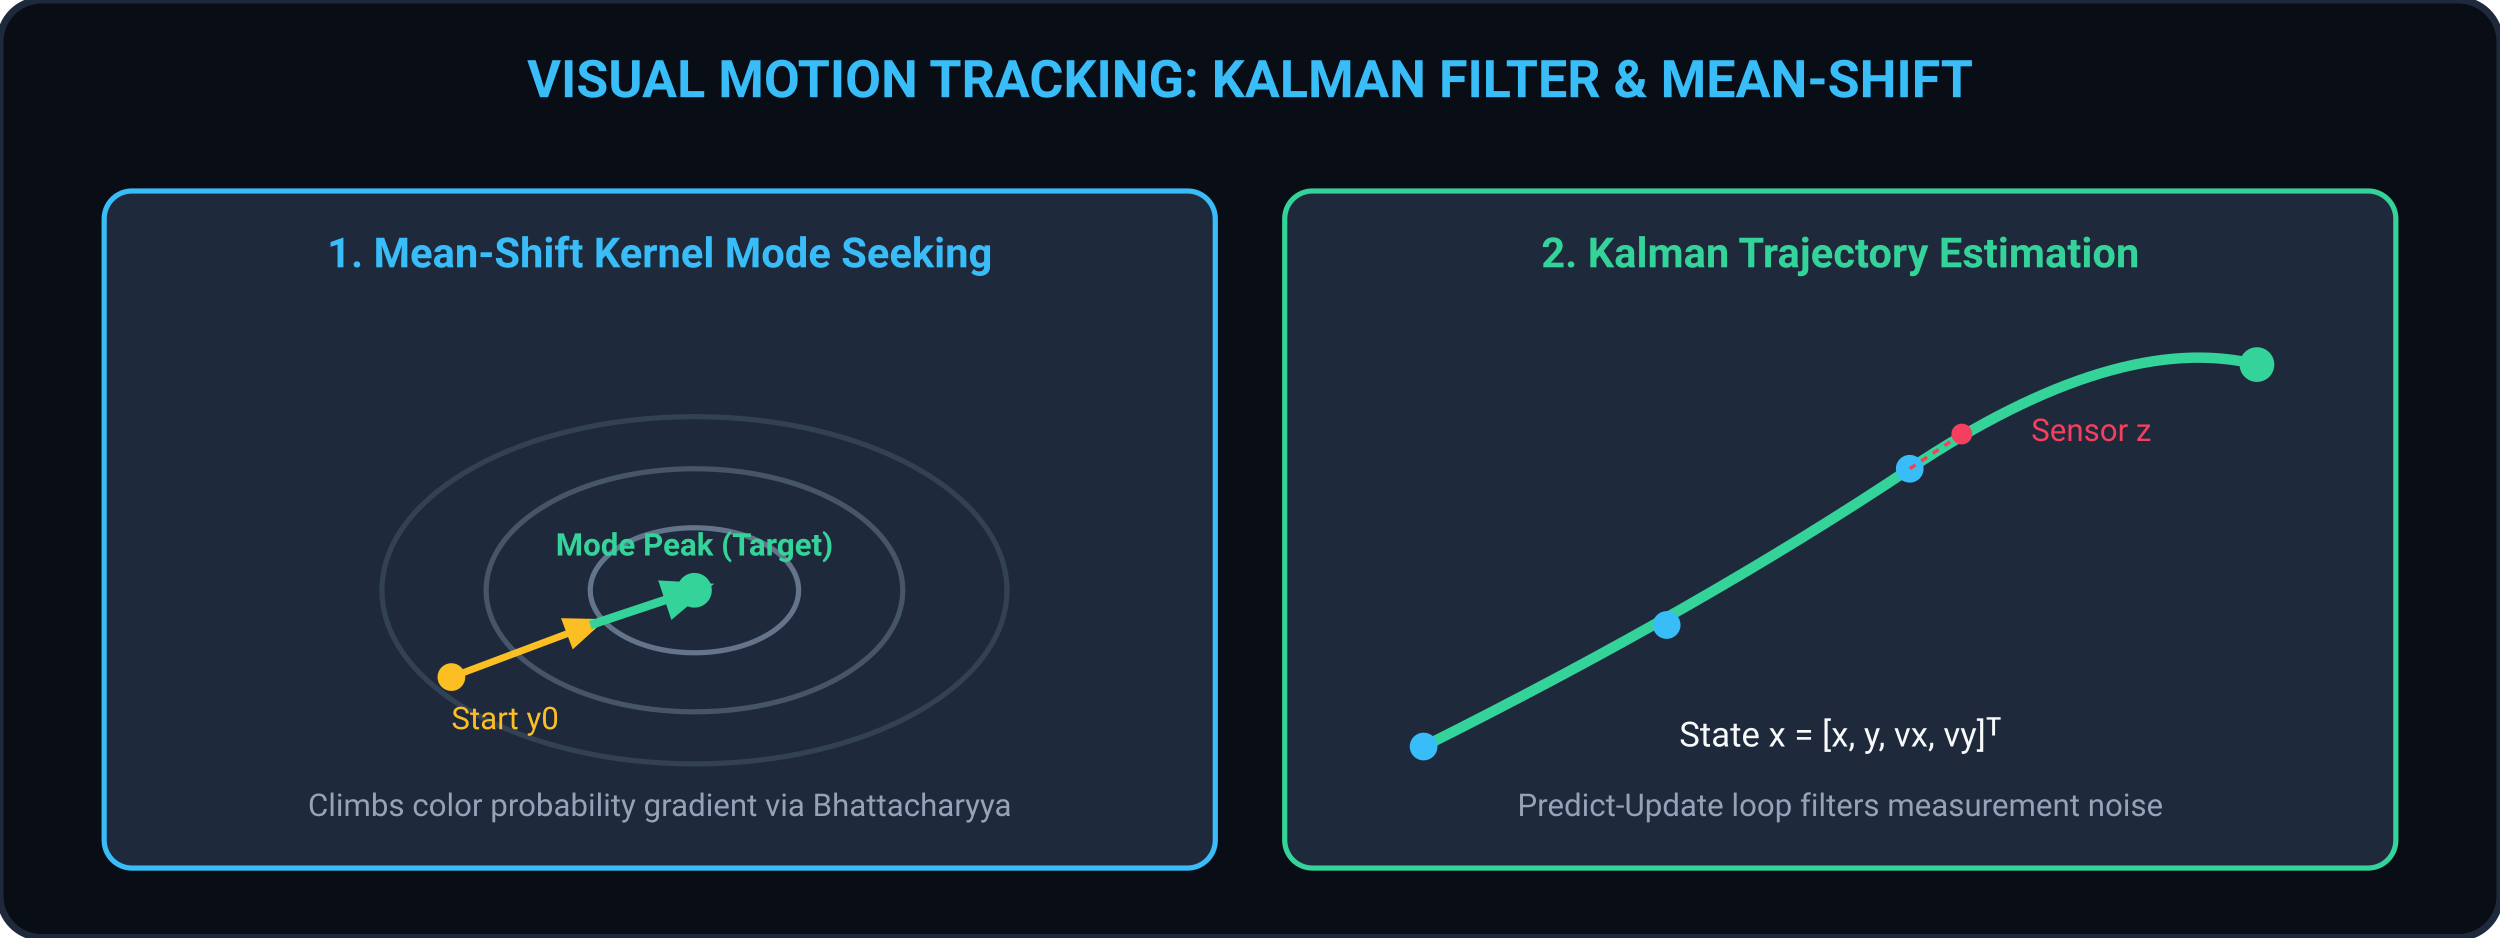
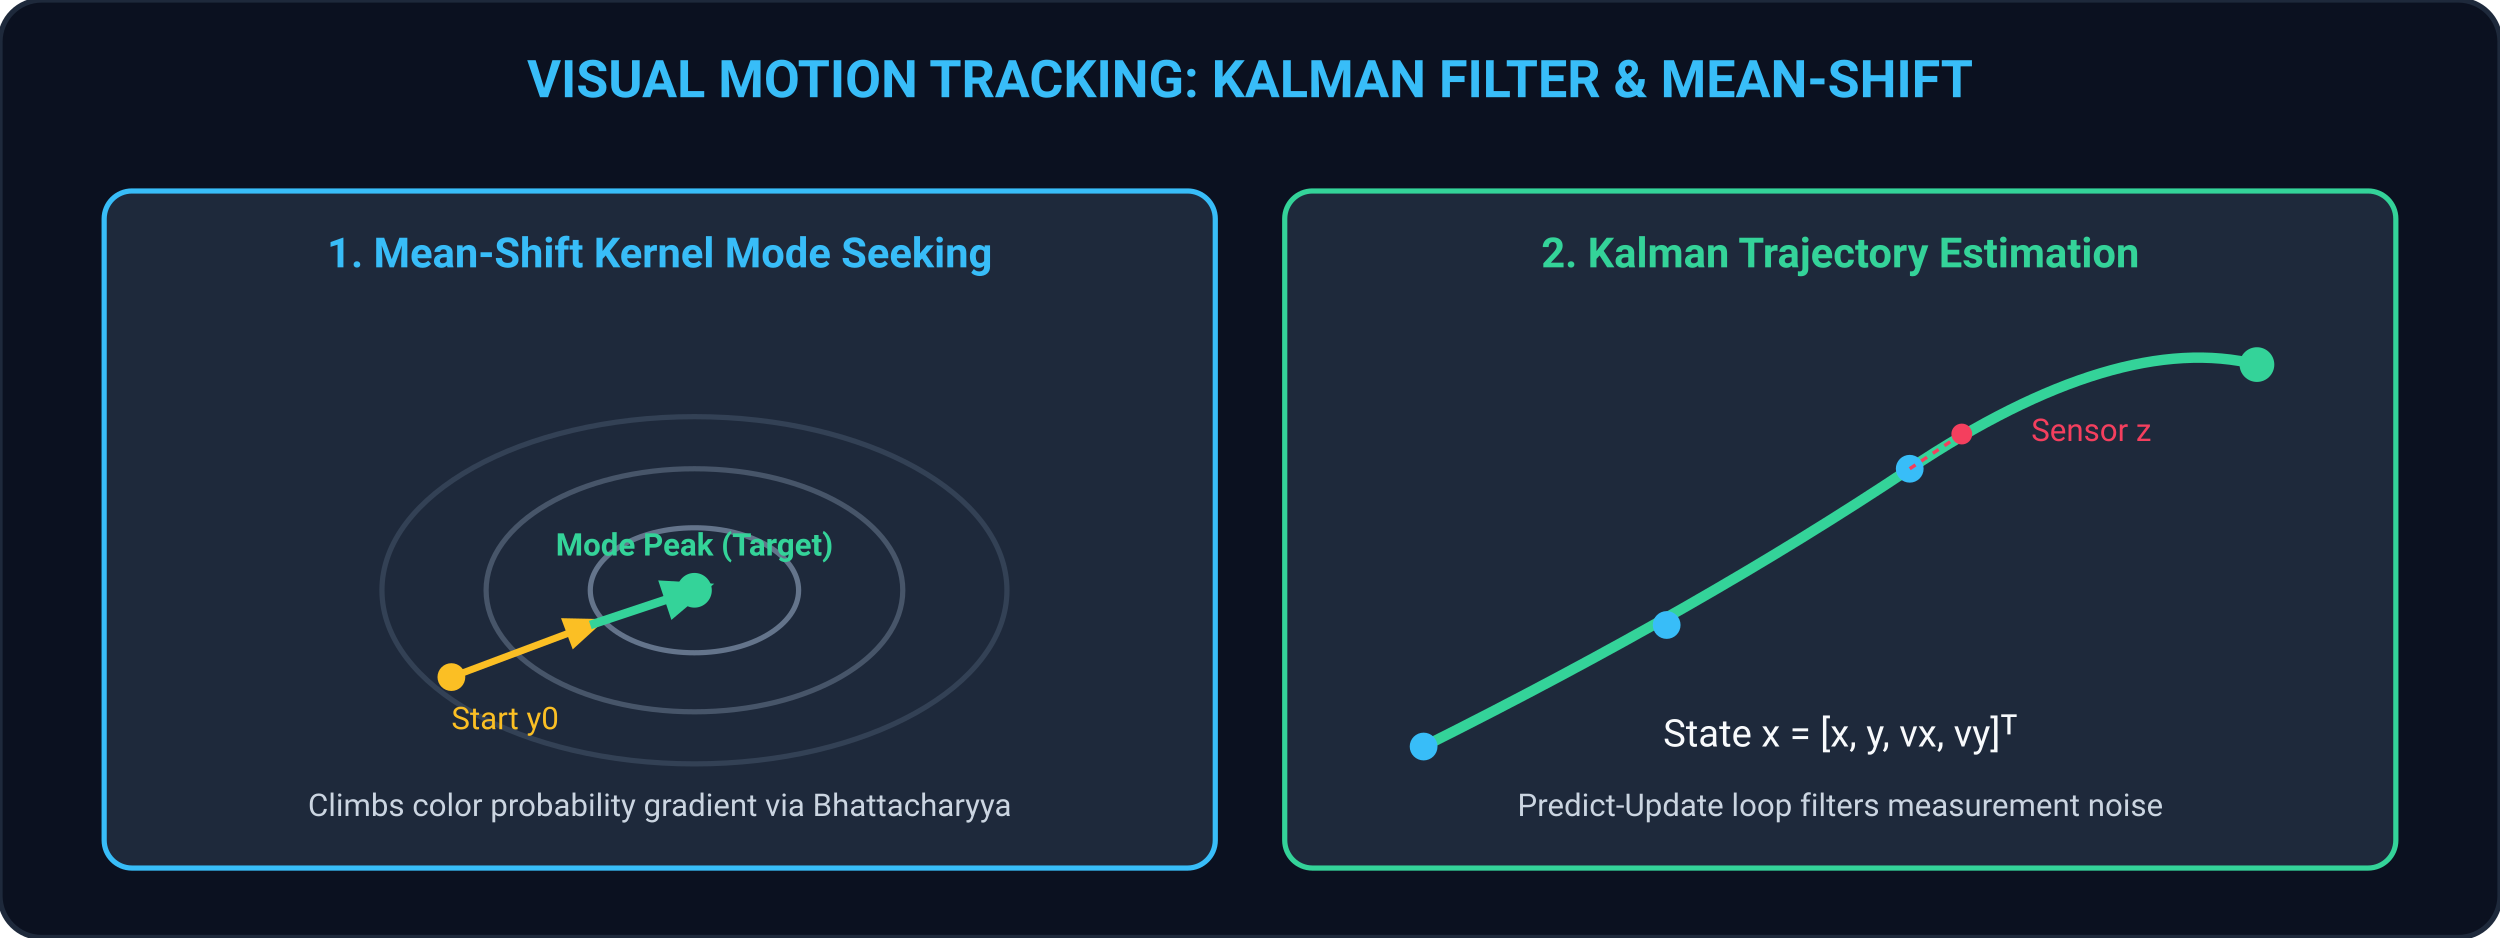
- <svg xmlns="http://www.w3.org/2000/svg" viewBox="0 0 720 270" width="100%" height="270" style="max-width: 720px; height: auto; display: block; margin: 0 auto; font-family: -apple-system, BlinkMacSystemFont, 'Segoe UI', Roboto, Helvetica, Arial, sans-serif;">
+ <svg xmlns="http://www.w3.org/2000/svg" viewBox="0 0 720 270" width="100%" height="auto" class="flowchart-svg" style="max-width: 720px; min-width: 580px; height: auto; display: block; margin: 0 auto; font-family: -apple-system, BlinkMacSystemFont, 'Segoe UI', Roboto, Helvetica, Arial, sans-serif;">
  <defs>
    <linearGradient id="gradCard" x1="0%" y1="0%" x2="100%" y2="100%">
      <stop offset="0%" stop-color="#1e293b" />
      <stop offset="100%" stop-color="#0f172a" />
    </linearGradient>
    <linearGradient id="gradCyan" x1="0%" y1="0%" x2="100%" y2="100%">
      <stop offset="0%" stop-color="#38bdf8" />
      <stop offset="100%" stop-color="#0284c7" />
    </linearGradient>
    <linearGradient id="gradEmerald" x1="0%" y1="0%" x2="100%" y2="100%">
      <stop offset="0%" stop-color="#34d399" />
      <stop offset="100%" stop-color="#059669" />
    </linearGradient>
    <linearGradient id="gradAmber" x1="0%" y1="0%" x2="100%" y2="100%">
      <stop offset="0%" stop-color="#fbbf24" />
      <stop offset="100%" stop-color="#d97706" />
    </linearGradient>
    <linearGradient id="gradPurple" x1="0%" y1="0%" x2="100%" y2="100%">
      <stop offset="0%" stop-color="#c084fc" />
      <stop offset="100%" stop-color="#9333ea" />
    </linearGradient>
    <linearGradient id="gradRose" x1="0%" y1="0%" x2="100%" y2="100%">
      <stop offset="0%" stop-color="#fb7185" />
      <stop offset="100%" stop-color="#e11d48" />
    </linearGradient>
    <filter id="shadow" x="-5%" y="-5%" width="110%" height="115%">
      <feDropShadow dx="0" dy="4" stdDeviation="6" flood-color="#000000" flood-opacity="0.4" />
    </filter>
    <marker id="arrCyan" viewBox="0 0 10 10" refX="6" refY="5" markerWidth="6" markerHeight="6" orient="auto-start-reverse">
      <path d="M 0 1 L 10 5 L 0 9 z" fill="#38bdf8" />
    </marker>
    <marker id="arrEmerald" viewBox="0 0 10 10" refX="6" refY="5" markerWidth="6" markerHeight="6" orient="auto-start-reverse">
      <path d="M 0 1 L 10 5 L 0 9 z" fill="#34d399" />
    </marker>
    <marker id="arrAmber" viewBox="0 0 10 10" refX="6" refY="5" markerWidth="6" markerHeight="6" orient="auto-start-reverse">
      <path d="M 0 1 L 10 5 L 0 9 z" fill="#fbbf24" />
    </marker>
  </defs>
-   <rect width="720" height="270" rx="12" fill="#090d16" stroke="#1e293b" stroke-width="2" />
+   <rect width="720" height="270" rx="12" fill="#0b1120" stroke="#1e293b" stroke-width="1.5" />
  <text x="360" y="28" font-size="15" font-weight="bold" fill="#38bdf8" text-anchor="middle">VISUAL MOTION TRACKING: KALMAN FILTER &amp; MEAN-SHIFT</text>
  <g transform="translate(30, 55)">
    <rect width="320" height="195" rx="8" fill="#1e293b" stroke="#38bdf8" stroke-width="1.5" />
    <text x="160" y="22" font-size="12" font-weight="bold" fill="#38bdf8" text-anchor="middle">1. Mean-Shift Kernel Mode Seeking</text>
    <ellipse cx="170" cy="115" rx="90" ry="50" fill="none" stroke="#334155" stroke-width="1.5" />
    <ellipse cx="170" cy="115" rx="60" ry="35" fill="none" stroke="#475569" stroke-width="1.5" />
    <ellipse cx="170" cy="115" rx="30" ry="18" fill="none" stroke="#64748b" stroke-width="1.5" />
    <circle cx="100" cy="140" r="4" fill="#fbbf24" />
    <text x="100" y="155" font-size="9" fill="#fbbf24">Start y0</text>
    <line x1="100" y1="140" x2="140" y2="125" stroke="#fbbf24" stroke-width="2" marker-end="url(#arrAmber)" />
    <line x1="140" y1="125" x2="170" y2="115" stroke="#34d399" stroke-width="2.5" marker-end="url(#arrEmerald)" />
    <circle cx="170" cy="115" r="5" fill="#34d399" />
    <text x="170" y="105" font-size="9" fill="#34d399" font-weight="bold" text-anchor="middle">Mode Peak (Target)</text>
-     <text x="160" y="180" font-size="9" fill="#94a3b8" text-anchor="middle">Climbs color probability gradient via Bhattacharyya</text>
+     <text x="160" y="180" font-size="9" fill="#cbd5e1" text-anchor="middle">Climbs color probability gradient via Bhattacharyya</text>
  </g>
  <g transform="translate(370, 55)">
    <rect width="320" height="195" rx="8" fill="#1e293b" stroke="#34d399" stroke-width="1.5" />
    <text x="160" y="22" font-size="12" font-weight="bold" fill="#34d399" text-anchor="middle">2. Kalman Trajectory Estimation</text>
    <path d="M 40 160 Q 120 120 180 80 T 280 50" fill="none" stroke="#34d399" stroke-width="3" />
    <circle cx="40" cy="160" r="4" fill="#38bdf8" />
    <circle cx="110" cy="125" r="4" fill="#38bdf8" />
    <circle cx="180" cy="80" r="4" fill="#38bdf8" />
    <circle cx="280" cy="50" r="5" fill="#34d399" />
    <circle cx="195" cy="70" r="3" fill="#f43f5e" />
    <line x1="180" y1="80" x2="195" y2="70" stroke="#f43f5e" stroke-width="1" stroke-dasharray="2 2" />
    <text x="215" y="72" font-size="9" fill="#f43f5e">Sensor z</text>
-     <text x="160" y="160" font-size="10" fill="#f8fafc" text-anchor="middle">State x = [x, y, vx, vy]ᵀ</text>
-     <text x="160" y="180" font-size="9" fill="#94a3b8" text-anchor="middle">Predict-Update loop filters measurement noise</text>
+     <text x="160" y="160" font-size="11" fill="#f8fafc" text-anchor="middle">State x = [x, y, vx, vy]ᵀ</text>
+     <text x="160" y="180" font-size="9" fill="#cbd5e1" text-anchor="middle">Predict-Update loop filters measurement noise</text>
  </g>
</svg>
